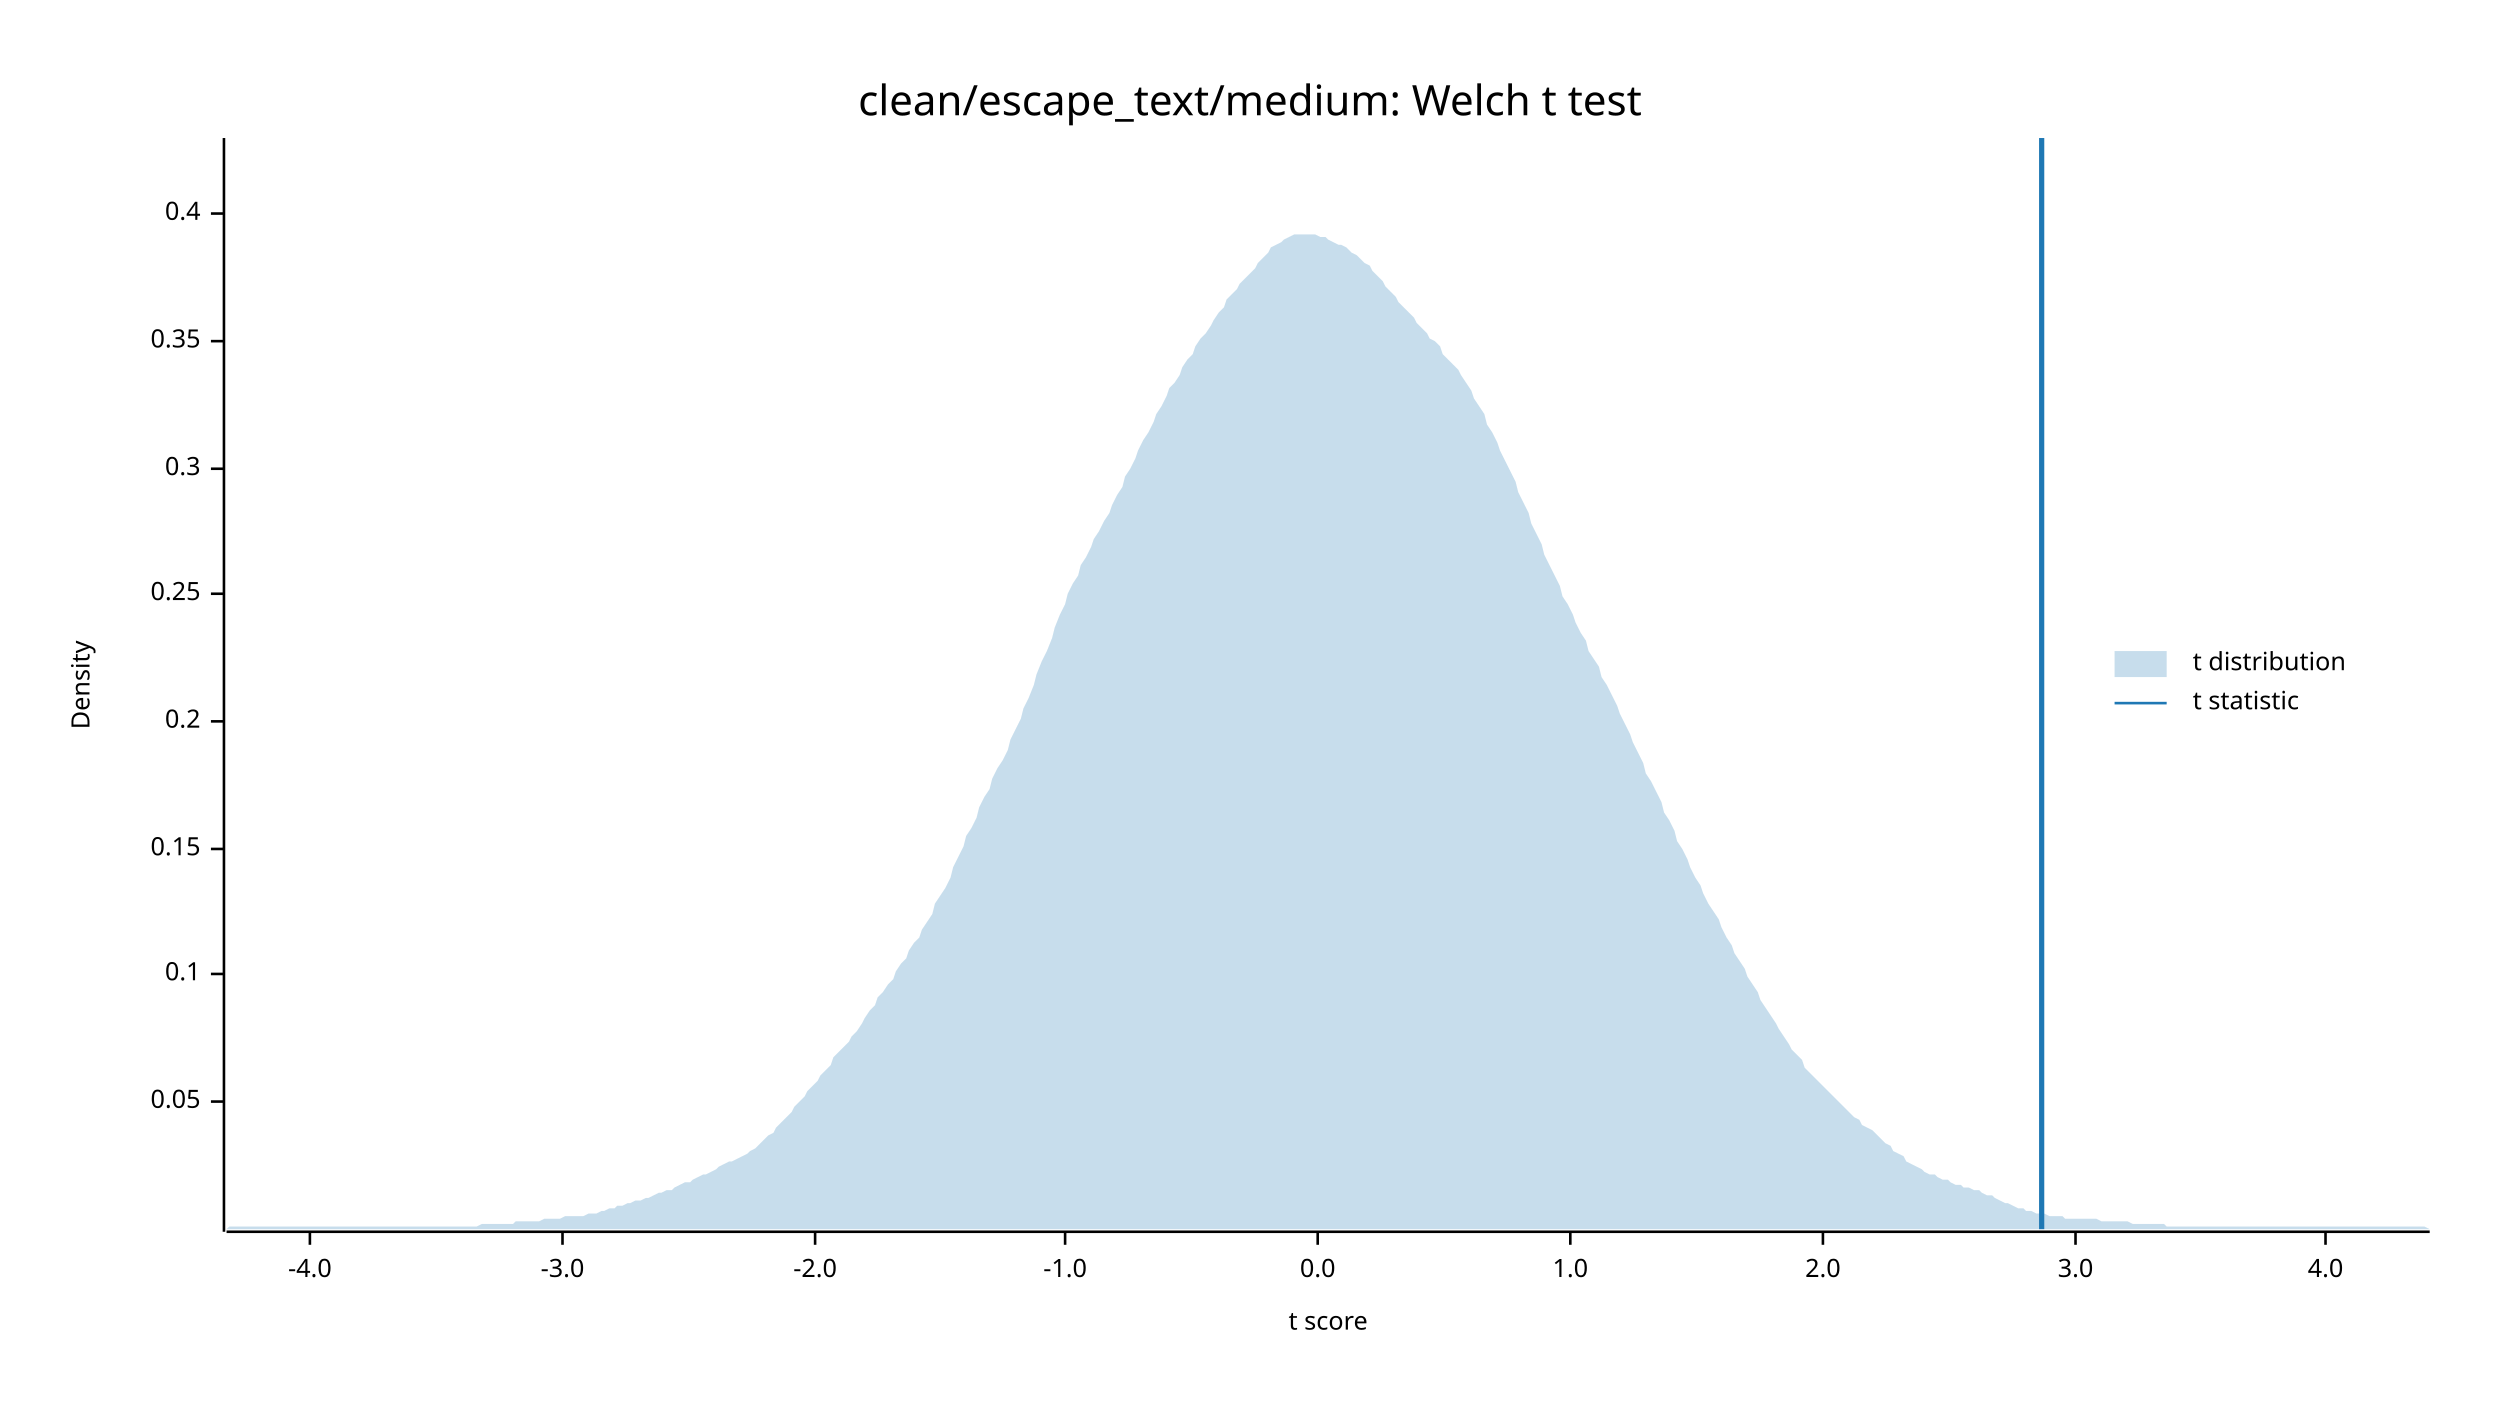
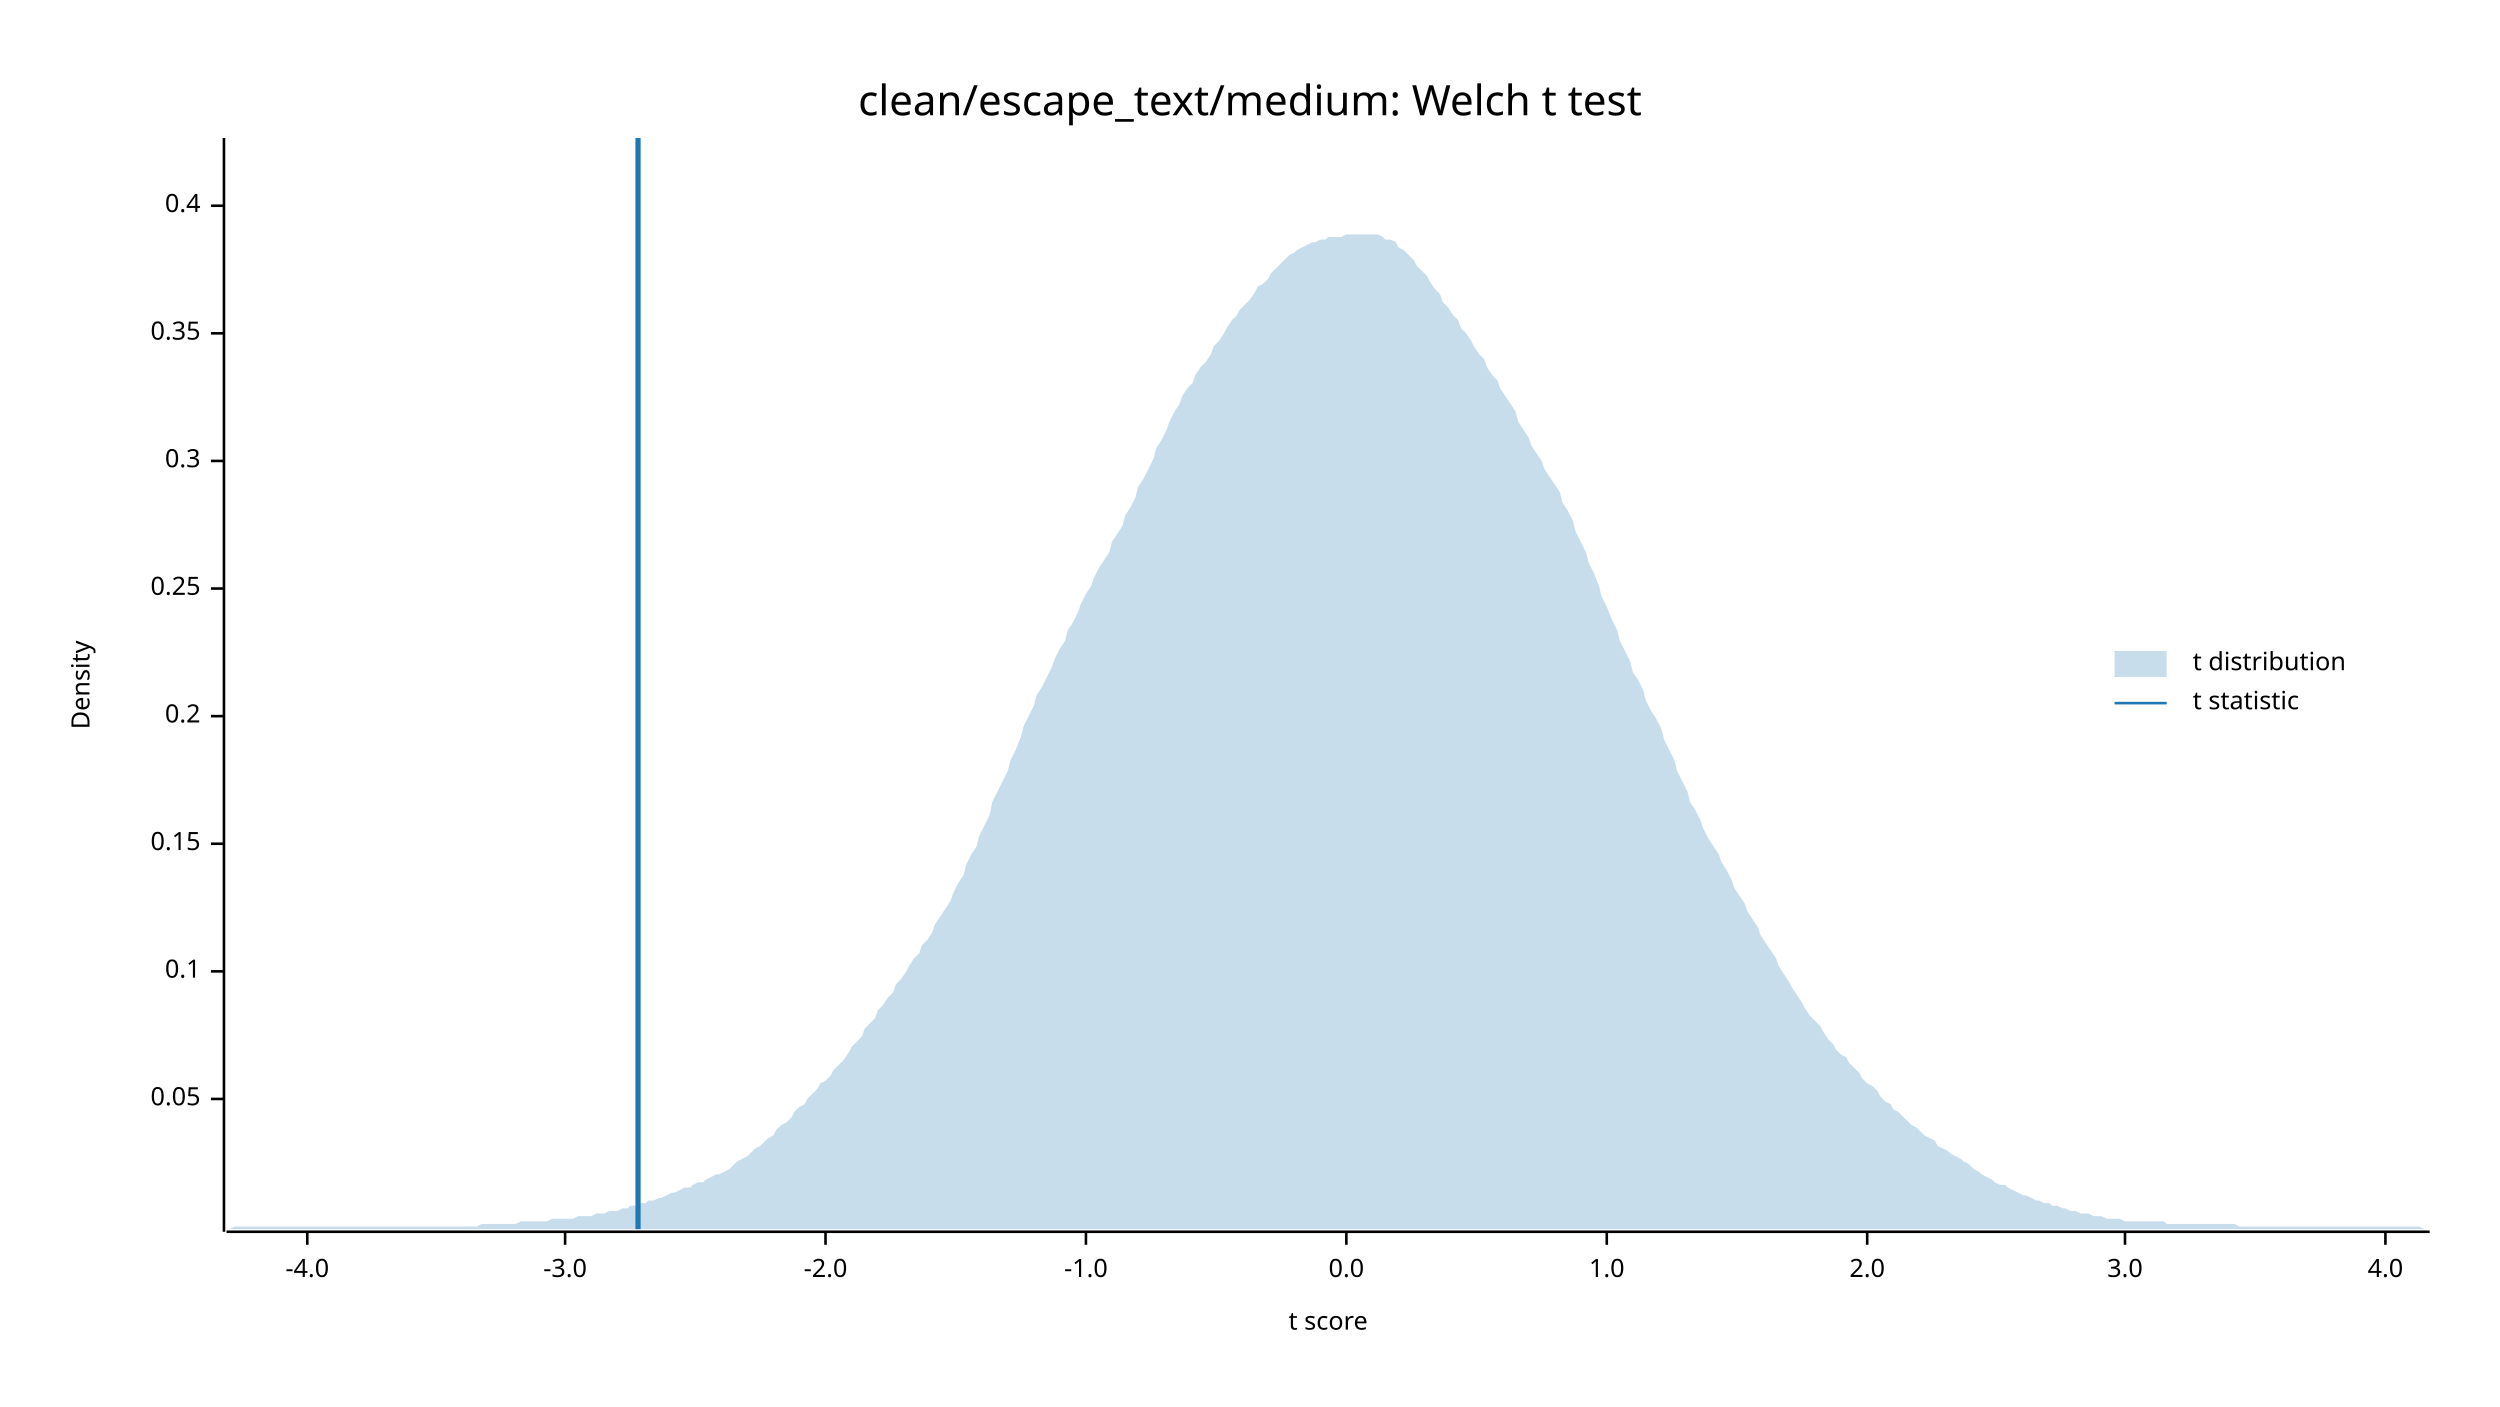
<svg xmlns="http://www.w3.org/2000/svg" width="960" height="540" viewBox="0 0 960 540">
  <text x="480" y="32" dy="0.76em" text-anchor="middle" font-family="sans-serif" font-size="16.129" opacity="1" fill="#000000">
clean/escape_text/medium: Welch t test
</text>
  <text x="27" y="263" dy="0.76em" text-anchor="middle" font-family="sans-serif" font-size="9.677" opacity="1" fill="#000000" transform="rotate(270, 27, 263)">
Density
</text>
  <text x="510" y="513" dy="-0.5ex" text-anchor="middle" font-family="sans-serif" font-size="9.677" opacity="1" fill="#000000">
t score
</text>
  <polyline fill="none" opacity="1" stroke="#000000" stroke-width="1" points="86,53 86,473 " />
-   <text x="77" y="423" dy="0.5ex" text-anchor="end" font-family="sans-serif" font-size="9.677" opacity="1" fill="#000000">
+   <text x="77" y="422" dy="0.5ex" text-anchor="end" font-family="sans-serif" font-size="9.677" opacity="1" fill="#000000">
0.05
</text>
-   <polyline fill="none" opacity="1" stroke="#000000" stroke-width="1" points="81,423 86,423 " />
-   <text x="77" y="374" dy="0.5ex" text-anchor="end" font-family="sans-serif" font-size="9.677" opacity="1" fill="#000000">
+   <polyline fill="none" opacity="1" stroke="#000000" stroke-width="1" points="81,422 86,422 " />
+   <text x="77" y="373" dy="0.5ex" text-anchor="end" font-family="sans-serif" font-size="9.677" opacity="1" fill="#000000">
0.1
</text>
-   <polyline fill="none" opacity="1" stroke="#000000" stroke-width="1" points="81,374 86,374 " />
-   <text x="77" y="326" dy="0.5ex" text-anchor="end" font-family="sans-serif" font-size="9.677" opacity="1" fill="#000000">
+   <polyline fill="none" opacity="1" stroke="#000000" stroke-width="1" points="81,373 86,373 " />
+   <text x="77" y="324" dy="0.5ex" text-anchor="end" font-family="sans-serif" font-size="9.677" opacity="1" fill="#000000">
0.15
</text>
-   <polyline fill="none" opacity="1" stroke="#000000" stroke-width="1" points="81,326 86,326 " />
-   <text x="77" y="277" dy="0.5ex" text-anchor="end" font-family="sans-serif" font-size="9.677" opacity="1" fill="#000000">
+   <polyline fill="none" opacity="1" stroke="#000000" stroke-width="1" points="81,324 86,324 " />
+   <text x="77" y="275" dy="0.5ex" text-anchor="end" font-family="sans-serif" font-size="9.677" opacity="1" fill="#000000">
0.2
</text>
-   <polyline fill="none" opacity="1" stroke="#000000" stroke-width="1" points="81,277 86,277 " />
-   <text x="77" y="228" dy="0.5ex" text-anchor="end" font-family="sans-serif" font-size="9.677" opacity="1" fill="#000000">
+   <polyline fill="none" opacity="1" stroke="#000000" stroke-width="1" points="81,275 86,275 " />
+   <text x="77" y="226" dy="0.5ex" text-anchor="end" font-family="sans-serif" font-size="9.677" opacity="1" fill="#000000">
0.25
</text>
-   <polyline fill="none" opacity="1" stroke="#000000" stroke-width="1" points="81,228 86,228 " />
-   <text x="77" y="180" dy="0.5ex" text-anchor="end" font-family="sans-serif" font-size="9.677" opacity="1" fill="#000000">
+   <polyline fill="none" opacity="1" stroke="#000000" stroke-width="1" points="81,226 86,226 " />
+   <text x="77" y="177" dy="0.5ex" text-anchor="end" font-family="sans-serif" font-size="9.677" opacity="1" fill="#000000">
0.3
</text>
-   <polyline fill="none" opacity="1" stroke="#000000" stroke-width="1" points="81,180 86,180 " />
-   <text x="77" y="131" dy="0.5ex" text-anchor="end" font-family="sans-serif" font-size="9.677" opacity="1" fill="#000000">
+   <polyline fill="none" opacity="1" stroke="#000000" stroke-width="1" points="81,177 86,177 " />
+   <text x="77" y="128" dy="0.5ex" text-anchor="end" font-family="sans-serif" font-size="9.677" opacity="1" fill="#000000">
0.35
</text>
-   <polyline fill="none" opacity="1" stroke="#000000" stroke-width="1" points="81,131 86,131 " />
-   <text x="77" y="82" dy="0.5ex" text-anchor="end" font-family="sans-serif" font-size="9.677" opacity="1" fill="#000000">
+   <polyline fill="none" opacity="1" stroke="#000000" stroke-width="1" points="81,128 86,128 " />
+   <text x="77" y="79" dy="0.5ex" text-anchor="end" font-family="sans-serif" font-size="9.677" opacity="1" fill="#000000">
0.4
</text>
-   <polyline fill="none" opacity="1" stroke="#000000" stroke-width="1" points="81,82 86,82 " />
+   <polyline fill="none" opacity="1" stroke="#000000" stroke-width="1" points="81,79 86,79 " />
  <polyline fill="none" opacity="1" stroke="#000000" stroke-width="1" points="87,473 933,473 " />
-   <text x="119" y="483" dy="0.76em" text-anchor="middle" font-family="sans-serif" font-size="9.677" opacity="1" fill="#000000">
+   <text x="118" y="483" dy="0.76em" text-anchor="middle" font-family="sans-serif" font-size="9.677" opacity="1" fill="#000000">
-4.0
</text>
-   <polyline fill="none" opacity="1" stroke="#000000" stroke-width="1" points="119,473 119,478 " />
-   <text x="216" y="483" dy="0.76em" text-anchor="middle" font-family="sans-serif" font-size="9.677" opacity="1" fill="#000000">
+   <polyline fill="none" opacity="1" stroke="#000000" stroke-width="1" points="118,473 118,478 " />
+   <text x="217" y="483" dy="0.76em" text-anchor="middle" font-family="sans-serif" font-size="9.677" opacity="1" fill="#000000">
-3.0
</text>
-   <polyline fill="none" opacity="1" stroke="#000000" stroke-width="1" points="216,473 216,478 " />
-   <text x="313" y="483" dy="0.76em" text-anchor="middle" font-family="sans-serif" font-size="9.677" opacity="1" fill="#000000">
+   <polyline fill="none" opacity="1" stroke="#000000" stroke-width="1" points="217,473 217,478 " />
+   <text x="317" y="483" dy="0.76em" text-anchor="middle" font-family="sans-serif" font-size="9.677" opacity="1" fill="#000000">
-2.0
</text>
-   <polyline fill="none" opacity="1" stroke="#000000" stroke-width="1" points="313,473 313,478 " />
-   <text x="409" y="483" dy="0.76em" text-anchor="middle" font-family="sans-serif" font-size="9.677" opacity="1" fill="#000000">
+   <polyline fill="none" opacity="1" stroke="#000000" stroke-width="1" points="317,473 317,478 " />
+   <text x="417" y="483" dy="0.76em" text-anchor="middle" font-family="sans-serif" font-size="9.677" opacity="1" fill="#000000">
-1.0
</text>
-   <polyline fill="none" opacity="1" stroke="#000000" stroke-width="1" points="409,473 409,478 " />
-   <text x="506" y="483" dy="0.76em" text-anchor="middle" font-family="sans-serif" font-size="9.677" opacity="1" fill="#000000">
+   <polyline fill="none" opacity="1" stroke="#000000" stroke-width="1" points="417,473 417,478 " />
+   <text x="517" y="483" dy="0.76em" text-anchor="middle" font-family="sans-serif" font-size="9.677" opacity="1" fill="#000000">
0.0
</text>
-   <polyline fill="none" opacity="1" stroke="#000000" stroke-width="1" points="506,473 506,478 " />
-   <text x="603" y="483" dy="0.76em" text-anchor="middle" font-family="sans-serif" font-size="9.677" opacity="1" fill="#000000">
+   <polyline fill="none" opacity="1" stroke="#000000" stroke-width="1" points="517,473 517,478 " />
+   <text x="617" y="483" dy="0.76em" text-anchor="middle" font-family="sans-serif" font-size="9.677" opacity="1" fill="#000000">
1.0
</text>
-   <polyline fill="none" opacity="1" stroke="#000000" stroke-width="1" points="603,473 603,478 " />
-   <text x="700" y="483" dy="0.76em" text-anchor="middle" font-family="sans-serif" font-size="9.677" opacity="1" fill="#000000">
+   <polyline fill="none" opacity="1" stroke="#000000" stroke-width="1" points="617,473 617,478 " />
+   <text x="717" y="483" dy="0.76em" text-anchor="middle" font-family="sans-serif" font-size="9.677" opacity="1" fill="#000000">
2.0
</text>
-   <polyline fill="none" opacity="1" stroke="#000000" stroke-width="1" points="700,473 700,478 " />
-   <text x="797" y="483" dy="0.76em" text-anchor="middle" font-family="sans-serif" font-size="9.677" opacity="1" fill="#000000">
+   <polyline fill="none" opacity="1" stroke="#000000" stroke-width="1" points="717,473 717,478 " />
+   <text x="816" y="483" dy="0.76em" text-anchor="middle" font-family="sans-serif" font-size="9.677" opacity="1" fill="#000000">
3.0
</text>
-   <polyline fill="none" opacity="1" stroke="#000000" stroke-width="1" points="797,473 797,478 " />
-   <text x="893" y="483" dy="0.76em" text-anchor="middle" font-family="sans-serif" font-size="9.677" opacity="1" fill="#000000">
+   <polyline fill="none" opacity="1" stroke="#000000" stroke-width="1" points="816,473 816,478 " />
+   <text x="916" y="483" dy="0.76em" text-anchor="middle" font-family="sans-serif" font-size="9.677" opacity="1" fill="#000000">
4.0
</text>
-   <polyline fill="none" opacity="1" stroke="#000000" stroke-width="1" points="893,473 893,478 " />
-   <polygon opacity="0.25" fill="#1F78B4" points="87,472 88,471 90,471 92,471 93,471 95,471 97,471 98,471 100,471 102,471 103,471 105,471 107,471 109,471 110,471 112,471 114,471 115,471 117,471 119,471 120,471 122,471 124,471 125,471 127,471 129,471 131,471 132,471 134,471 136,471 137,471 139,471 141,471 142,471 144,471 146,471 148,471 149,471 151,471 153,471 154,471 156,471 158,471 159,471 161,471 163,471 164,471 166,471 168,471 170,471 171,471 173,471 175,471 176,471 178,471 180,471 181,471 183,471 185,470 187,470 188,470 190,470 192,470 193,470 195,470 197,470 198,469 200,469 202,469 203,469 205,469 207,469 209,468 210,468 212,468 214,468 215,468 217,467 219,467 220,467 222,467 224,467 226,466 227,466 229,466 231,465 232,465 234,464 236,464 237,463 239,463 241,462 242,462 244,461 246,461 248,460 249,460 251,459 253,458 254,458 256,457 258,457 259,456 261,455 263,454 265,454 266,453 268,452 270,451 271,451 273,450 275,449 276,448 278,447 280,446 281,446 283,445 285,444 287,443 288,442 290,441 292,439 293,438 295,436 297,435 298,433 300,431 302,429 304,427 305,425 307,423 309,421 310,419 312,417 314,415 315,413 317,411 319,409 320,406 322,404 324,402 326,400 327,398 329,396 331,393 332,391 334,388 336,386 337,383 339,381 341,378 343,376 344,373 346,370 348,368 349,365 351,362 353,360 354,357 356,354 358,351 359,347 361,344 363,341 365,337 366,333 368,329 370,325 371,321 373,318 375,314 376,310 378,306 380,303 381,299 383,295 385,292 387,288 388,284 390,280 392,276 393,272 395,268 397,263 398,259 400,254 402,250 404,245 405,241 407,236 409,232 410,228 412,224 414,221 415,217 417,214 419,210 420,207 422,204 424,200 426,197 427,194 429,190 431,187 432,183 434,180 436,176 437,173 439,169 441,166 443,162 444,159 446,156 448,152 449,149 451,147 453,144 454,141 456,138 458,136 459,133 461,130 463,128 465,125 466,123 468,120 470,118 471,115 473,113 475,111 476,109 478,107 480,105 482,103 483,101 485,99 487,97 488,95 490,94 492,93 493,92 495,91 497,90 498,90 500,90 502,90 504,90 505,90 507,91 509,91 510,92 512,93 514,94 515,94 517,95 519,97 521,98 522,99 524,101 526,102 527,104 529,106 531,108 532,110 534,112 536,114 537,116 539,118 541,120 543,122 544,124 546,126 548,128 549,130 551,131 553,133 554,136 556,138 558,140 560,142 561,144 563,147 565,150 566,153 568,156 570,159 571,163 573,166 575,170 576,173 578,177 580,181 582,185 583,189 585,193 587,197 588,201 590,205 592,209 593,213 595,217 597,221 599,225 600,229 602,232 604,236 605,239 607,243 609,246 610,250 612,253 614,256 615,260 617,263 619,267 621,271 622,274 624,278 626,282 627,285 629,289 631,293 632,297 634,300 636,304 638,308 639,312 641,315 643,319 644,323 646,326 648,330 649,333 651,337 653,340 654,343 656,347 658,350 660,353 661,356 663,360 665,363 666,366 668,369 670,372 671,375 673,378 675,381 676,384 678,387 680,390 682,393 683,395 685,398 687,401 688,403 690,405 692,407 693,410 695,412 697,414 699,416 700,417 702,419 704,421 705,422 707,424 709,426 710,427 712,429 714,430 715,432 717,433 719,434 721,436 722,437 724,439 726,440 727,442 729,443 731,444 732,446 734,447 736,448 738,449 739,450 741,451 743,451 744,452 746,453 748,453 749,454 751,455 753,455 754,456 756,456 758,457 760,457 761,458 763,459 765,459 766,460 768,461 770,462 771,462 773,463 775,464 777,464 778,465 780,465 782,466 783,466 785,466 787,467 788,467 790,467 792,467 793,468 795,468 797,468 799,468 800,468 802,468 804,468 805,468 807,469 809,469 810,469 812,469 814,469 816,469 817,469 819,470 821,470 822,470 824,470 826,470 827,470 829,470 831,470 832,471 834,471 836,471 838,471 839,471 841,471 843,471 844,471 846,471 848,471 849,471 851,471 853,471 855,471 856,471 858,471 860,471 861,471 863,471 865,471 866,471 868,471 870,471 871,471 873,471 875,471 877,471 878,471 880,471 882,471 883,471 885,471 887,471 888,471 890,471 892,471 894,471 895,471 897,471 899,471 900,471 902,471 904,471 905,471 907,471 909,471 910,471 912,471 914,471 916,471 917,471 919,471 921,471 922,471 924,471 926,471 927,471 929,471 931,471 933,472 933,472 87,472 " />
-   <polyline fill="none" opacity="1" stroke="#1F78B4" stroke-width="2" points="784,472 784,53 " />
+   <polyline fill="none" opacity="1" stroke="#000000" stroke-width="1" points="916,473 916,478 " />
+   <polygon opacity="0.25" fill="#1F78B4" points="87,472 88,472 90,471 92,471 93,471 95,471 97,471 98,471 100,471 102,471 103,471 105,471 107,471 109,471 110,471 112,471 114,471 115,471 117,471 119,471 120,471 122,471 124,471 125,471 127,471 129,471 131,471 132,471 134,471 136,471 137,471 139,471 141,471 142,471 144,471 146,471 148,471 149,471 151,471 153,471 154,471 156,471 158,471 159,471 161,471 163,471 164,471 166,471 168,471 170,471 171,471 173,471 175,471 176,471 178,471 180,471 181,471 183,471 185,470 187,470 188,470 190,470 192,470 193,470 195,470 197,470 198,470 200,469 202,469 203,469 205,469 207,469 209,469 210,469 212,468 214,468 215,468 217,468 219,468 220,468 222,467 224,467 226,467 227,467 229,466 231,466 232,466 234,465 236,465 237,465 239,464 241,464 242,463 244,463 246,462 248,462 249,461 251,461 253,460 254,460 256,459 258,458 259,458 261,457 263,456 265,456 266,455 268,454 270,454 271,453 273,452 275,451 276,451 278,450 280,449 281,448 283,446 285,445 287,444 288,443 290,441 292,440 293,439 295,437 297,436 298,434 300,432 302,431 304,429 305,427 307,425 309,424 310,422 312,420 314,418 315,416 317,415 319,413 320,411 322,409 324,407 326,404 327,402 329,400 331,398 332,395 334,393 336,391 337,388 339,386 341,383 343,381 344,378 346,376 348,373 349,371 351,368 353,366 354,363 356,361 358,358 359,355 361,352 363,349 365,346 366,343 368,339 370,336 371,332 373,328 375,325 376,321 378,317 380,313 381,308 383,304 385,300 387,296 388,292 390,288 392,283 393,279 395,275 397,271 398,267 400,264 402,260 404,256 405,253 407,249 409,246 410,242 412,239 414,235 415,232 417,228 419,225 420,222 422,218 424,215 426,212 427,208 429,205 431,202 432,198 434,195 436,191 437,187 439,184 441,180 443,176 444,172 446,169 448,165 449,162 451,158 453,155 454,152 456,149 458,147 459,144 461,141 463,139 465,136 466,133 468,131 470,128 471,126 473,123 475,121 476,119 478,117 480,115 482,112 483,110 485,109 487,107 488,105 490,103 492,101 493,100 495,98 497,97 498,96 500,95 502,94 504,93 505,93 507,92 509,92 510,91 512,91 514,91 515,91 517,90 519,90 521,90 522,90 524,90 526,90 527,90 529,90 531,91 532,92 534,92 536,93 537,95 539,96 541,98 543,100 544,102 546,104 548,106 549,108 551,111 553,113 554,116 556,118 558,121 560,123 561,126 563,128 565,131 566,133 568,136 570,138 571,141 573,144 575,146 576,149 578,152 580,155 582,158 583,162 585,165 587,168 588,171 590,174 592,177 593,180 595,183 597,186 599,189 600,193 602,196 604,200 605,204 607,208 609,212 610,216 612,220 614,225 615,229 617,233 619,238 621,242 622,246 624,250 626,254 627,258 629,261 631,265 632,269 634,273 636,276 638,280 639,284 641,288 643,292 644,296 646,300 648,304 649,308 651,311 653,315 654,318 656,322 658,325 660,328 661,331 663,334 665,338 666,341 668,344 670,347 671,350 673,353 675,356 676,359 678,362 680,365 682,368 683,371 685,374 687,377 688,379 690,382 692,385 693,387 695,390 697,392 699,394 700,396 702,399 704,401 705,403 707,405 709,406 710,408 712,410 714,412 715,414 717,416 719,417 721,419 722,421 724,423 726,424 727,426 729,427 731,429 732,430 734,432 736,433 738,435 739,436 741,437 743,438 744,440 746,441 748,442 749,443 751,444 753,445 754,446 756,447 758,449 760,450 761,451 763,452 765,453 766,454 768,455 770,455 771,456 773,457 775,458 777,459 778,459 780,460 782,461 783,461 785,462 787,462 788,463 790,463 792,464 793,464 795,465 797,465 799,466 800,466 802,466 804,467 805,467 807,467 809,468 810,468 812,468 814,468 816,469 817,469 819,469 821,469 822,469 824,469 826,469 827,469 829,469 831,469 832,470 834,470 836,470 838,470 839,470 841,470 843,470 844,470 846,470 848,470 849,470 851,470 853,470 855,470 856,470 858,470 860,471 861,471 863,471 865,471 866,471 868,471 870,471 871,471 873,471 875,471 877,471 878,471 880,471 882,471 883,471 885,471 887,471 888,471 890,471 892,471 894,471 895,471 897,471 899,471 900,471 902,471 904,471 905,471 907,471 909,471 910,471 912,471 914,471 916,471 917,471 919,471 921,471 922,471 924,471 926,471 927,471 929,471 931,472 933,472 933,472 87,472 " />
+   <polyline fill="none" opacity="1" stroke="#1F78B4" stroke-width="2" points="245,472 245,53 " />
  <text x="842" y="250" dy="0.76em" text-anchor="start" font-family="sans-serif" font-size="9.677" opacity="1" fill="#000000">
t distribution
</text>
  <text x="842" y="265" dy="0.76em" text-anchor="start" font-family="sans-serif" font-size="9.677" opacity="1" fill="#000000">
t statistic
</text>
  <rect x="812" y="250" width="20" height="10" opacity="0.25" fill="#1F78B4" stroke="none" />
  <polyline fill="none" opacity="1" stroke="#1F78B4" stroke-width="1" points="812,270 832,270 " />
</svg>
